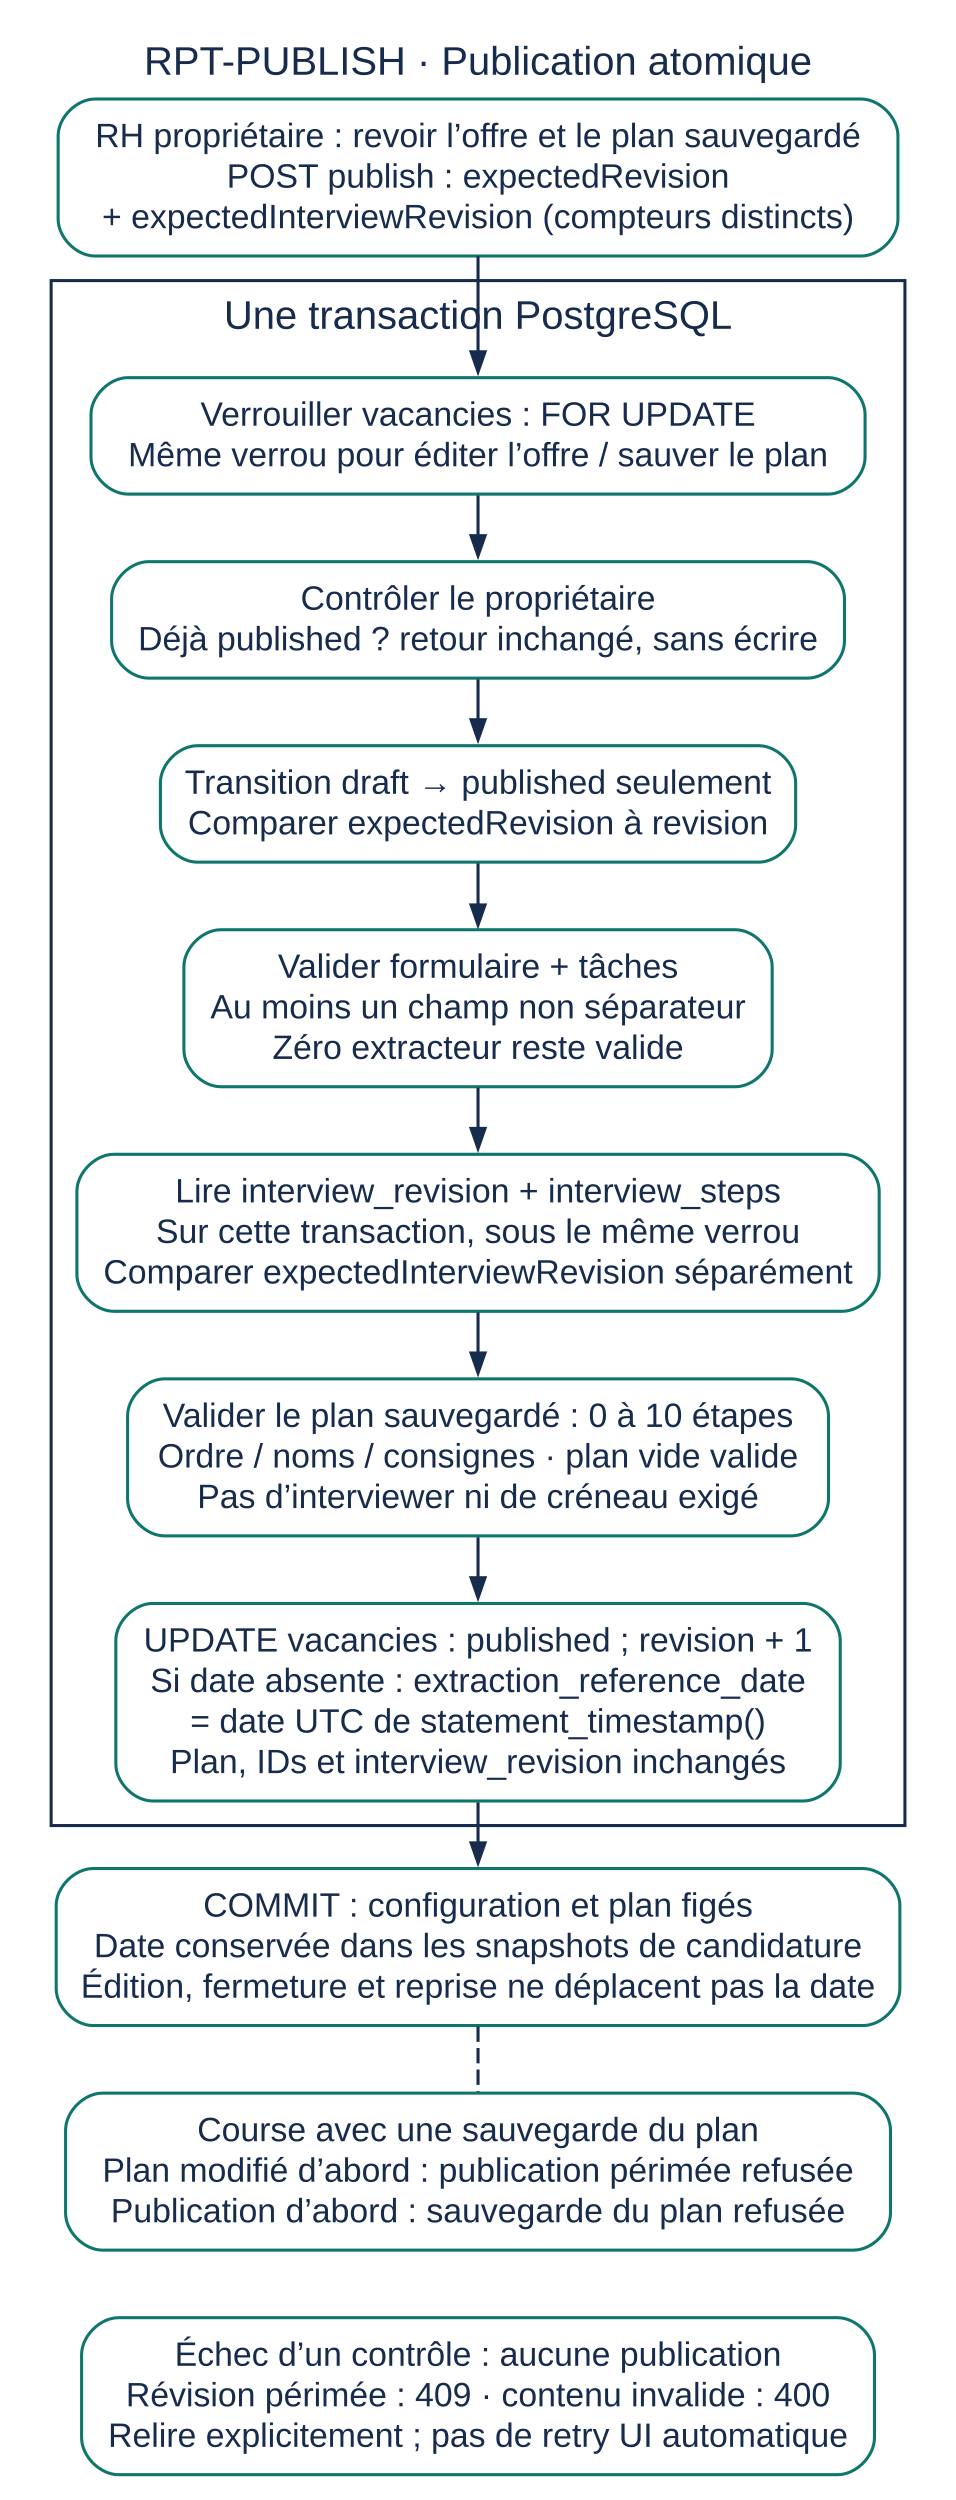
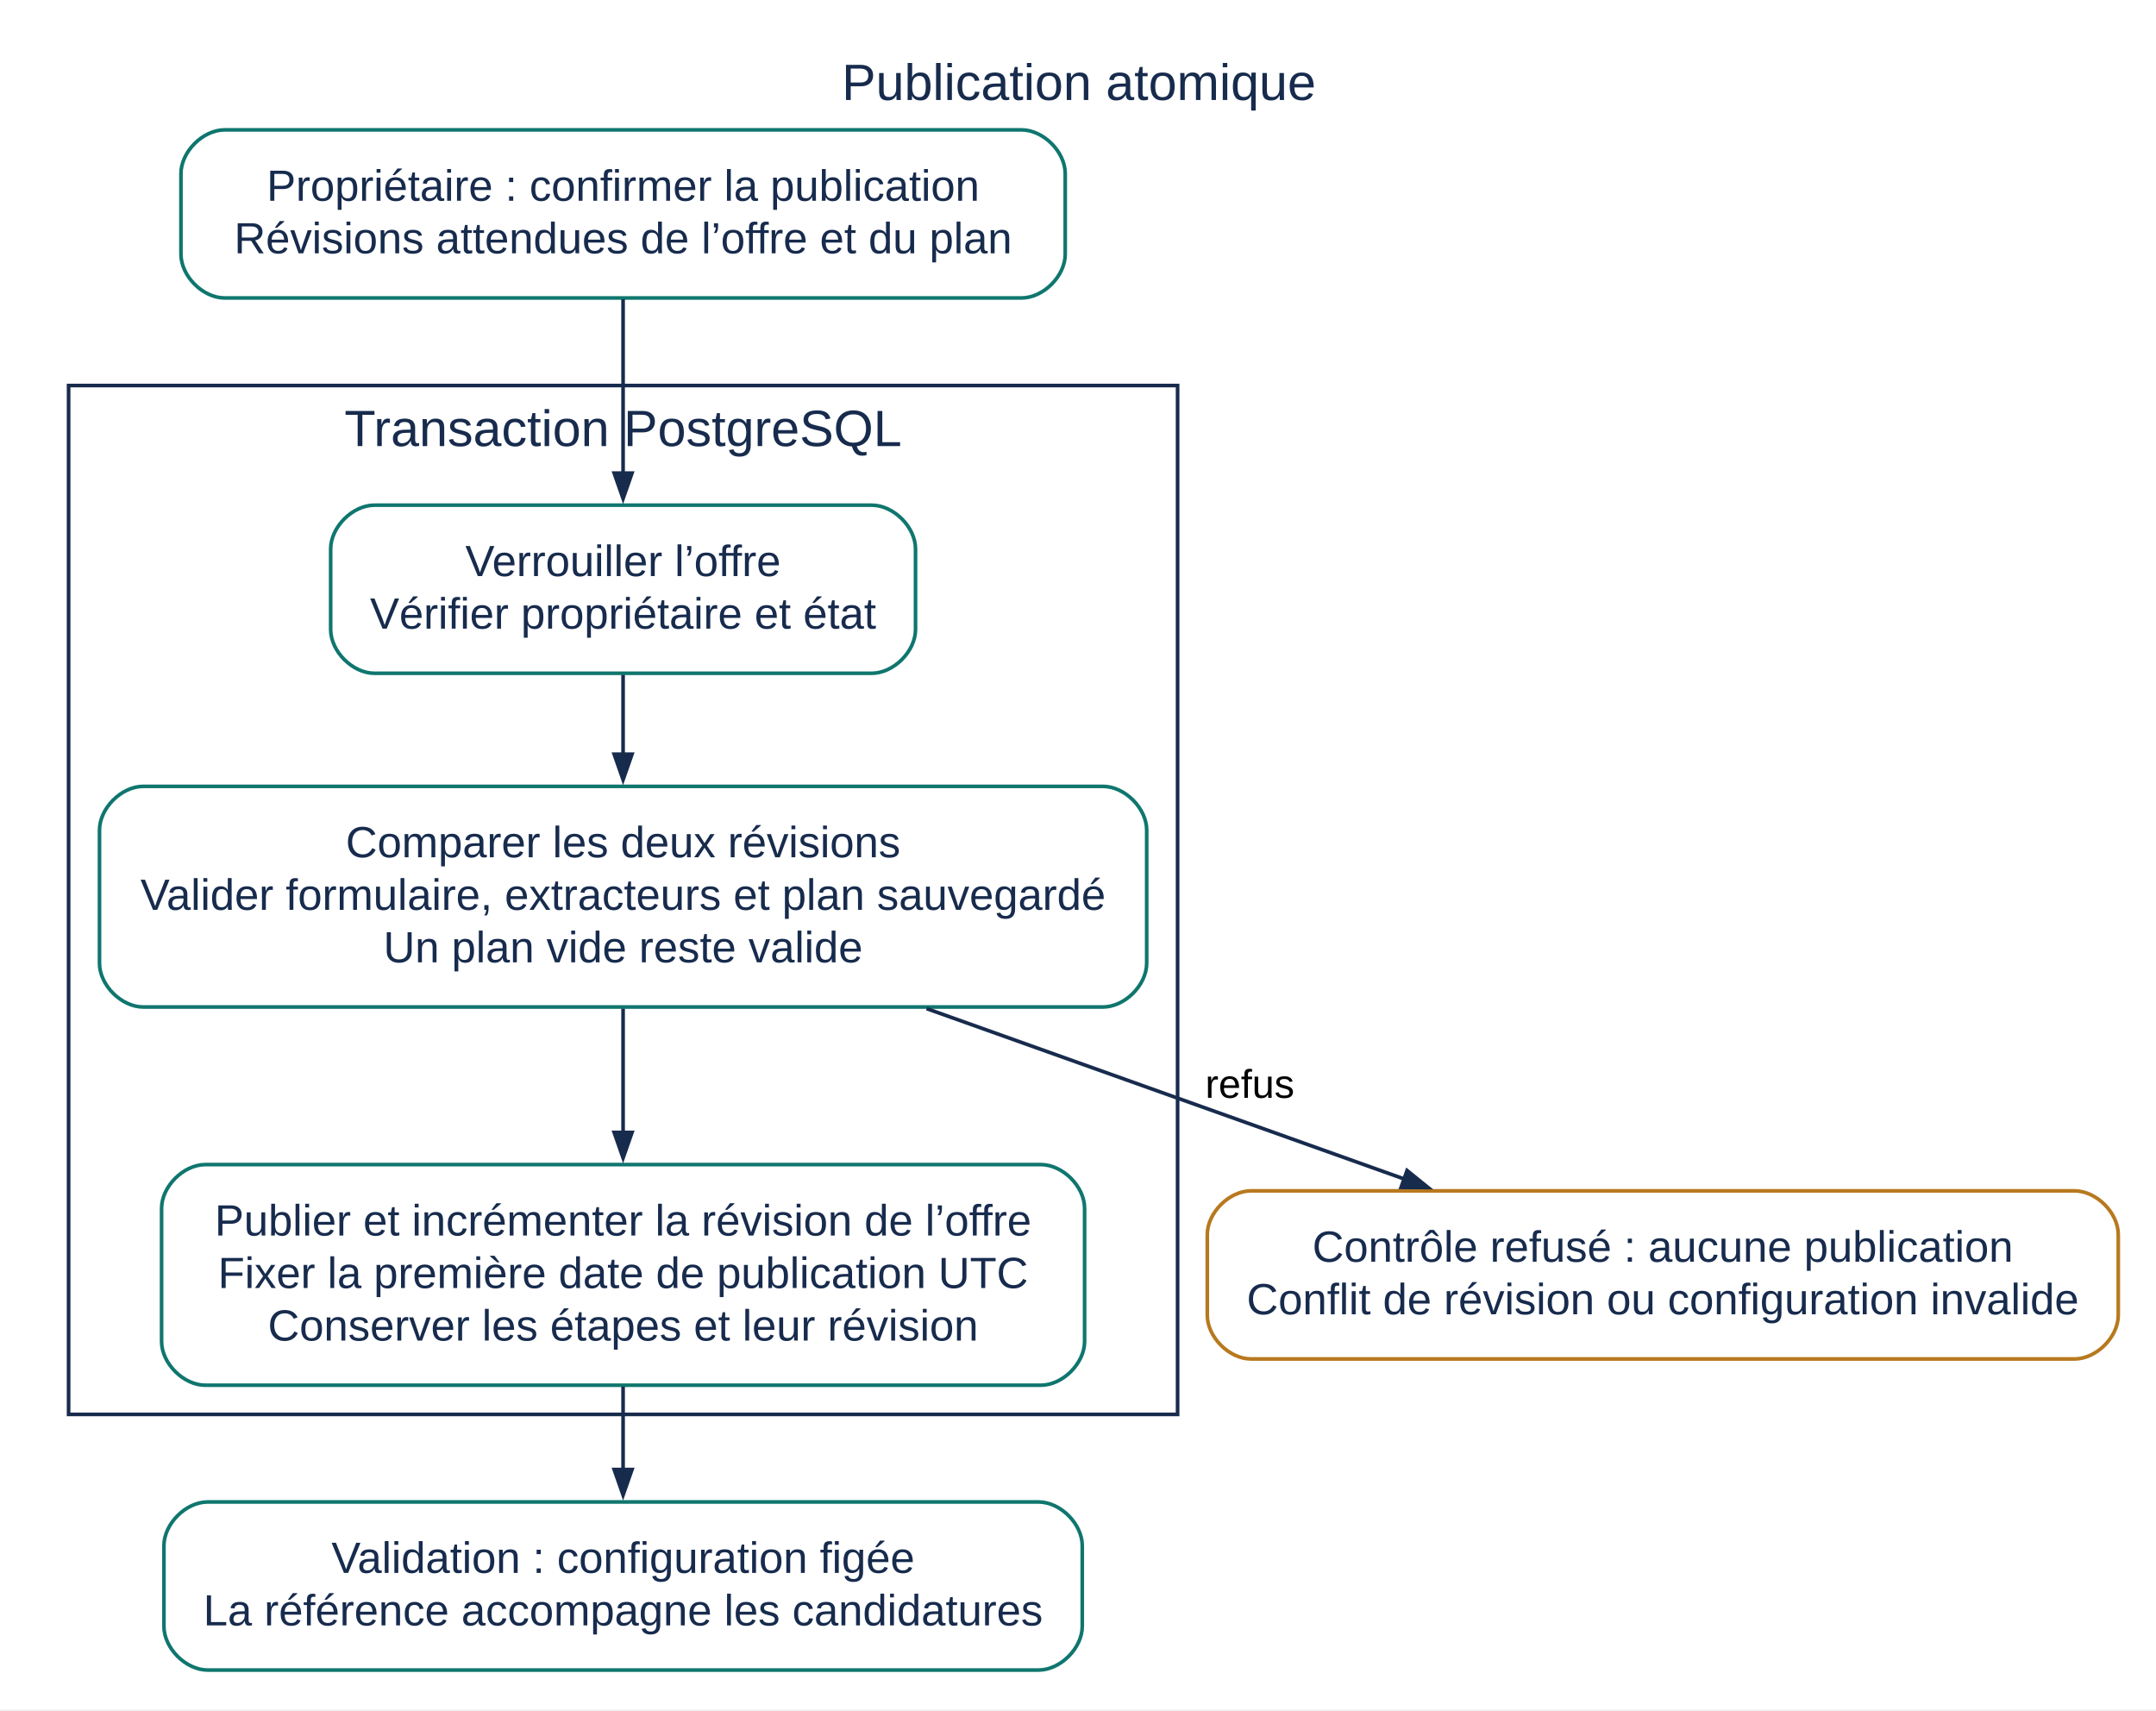
- <svg xmlns="http://www.w3.org/2000/svg" width="91.70mm" height="240.00mm" viewBox="0.00 0.00 311.00 814.00">
-   <g id="graph0" class="graph" transform="scale(1 1) rotate(0) translate(8.64 805.76)">
-     <polygon fill="white" stroke="none" points="-8.64,8.64 -8.64,-805.76 302.64,-805.76 302.64,8.64 -8.64,8.64" />
-     <text xml:space="preserve" text-anchor="middle" x="147" y="-781.42" font-family="Liberation Sans" font-size="13.00" fill="#172b4d">RPT-PUBLISH · Publication atomique</text>
+ <svg xmlns="http://www.w3.org/2000/svg" width="160.00mm" height="126.97mm" viewBox="0.00 0.00 591.00 469.00">
+   <g id="graph0" class="graph" transform="scale(1 1) rotate(0) translate(10.8 457.8)">
+     <polygon fill="white" stroke="none" points="-10.8,10.8 -10.8,-457.8 580.66,-457.8 580.66,10.8 -10.8,10.8" />
+     <text xml:space="preserve" text-anchor="middle" x="284.93" y="-430.4" font-family="Liberation Sans" font-size="14.00" fill="#172b4d">Publication atomique</text>
    <g id="clust1" class="cluster">
-       <polygon fill="white" stroke="#172b4d" points="8,-211.36 8,-714.4 286,-714.4 286,-211.36 8,-211.36" />
-       <text xml:space="preserve" text-anchor="middle" x="147" y="-698.7" font-family="Liberation Sans" font-size="13.00" fill="#172b4d">Une transaction PostgreSQL</text>
+       <polygon fill="white" stroke="#172b4d" points="8,-70.08 8,-352.12 312,-352.12 312,-70.08 8,-70.08" />
+       <text xml:space="preserve" text-anchor="middle" x="160" y="-335.52" font-family="Liberation Sans" font-size="14.00" fill="#172b4d">Transaction PostgreSQL</text>
    </g>
    <g id="node1" class="node">
-       <path fill="white" stroke="#0f766e" d="M271.72,-773.52C271.72,-773.52 22.28,-773.52 22.28,-773.52 16.28,-773.52 10.28,-767.52 10.28,-761.52 10.28,-761.52 10.28,-734.4 10.28,-734.4 10.28,-728.4 16.28,-722.4 22.28,-722.4 22.28,-722.4 271.72,-722.4 271.72,-722.4 277.72,-722.4 283.72,-728.4 283.72,-734.4 283.72,-734.4 283.72,-761.52 283.72,-761.52 283.72,-767.52 277.72,-773.52 271.72,-773.52" />
-       <text xml:space="preserve" text-anchor="middle" x="147" y="-757.86" font-family="Liberation Sans" font-size="11.00" fill="#172b4d">RH propriétaire : revoir l’offre et le plan sauvegardé</text>
-       <text xml:space="preserve" text-anchor="middle" x="147" y="-744.66" font-family="Liberation Sans" font-size="11.00" fill="#172b4d">POST publish : expectedRevision</text>
-       <text xml:space="preserve" text-anchor="middle" x="147" y="-731.46" font-family="Liberation Sans" font-size="11.00" fill="#172b4d">+ expectedInterviewRevision (compteurs distincts)</text>
+       <path fill="white" stroke="#0f766e" d="M269.2,-422.2C269.2,-422.2 50.8,-422.2 50.8,-422.2 44.8,-422.2 38.8,-416.2 38.8,-410.2 38.8,-410.2 38.8,-388.12 38.8,-388.12 38.8,-382.12 44.8,-376.12 50.8,-376.12 50.8,-376.12 269.2,-376.12 269.2,-376.12 275.2,-376.12 281.2,-382.12 281.2,-388.12 281.2,-388.12 281.2,-410.2 281.2,-410.2 281.2,-416.2 275.2,-422.2 269.2,-422.2" />
+       <text xml:space="preserve" text-anchor="middle" x="160" y="-402.76" font-family="Liberation Sans" font-size="12.00" fill="#172b4d">Propriétaire : confirmer la publication</text>
+       <text xml:space="preserve" text-anchor="middle" x="160" y="-388.36" font-family="Liberation Sans" font-size="12.00" fill="#172b4d">Révisions attendues de l’offre et du plan</text>
    </g>
    <g id="node2" class="node">
-       <path fill="white" stroke="#0f766e" d="M261.02,-682.8C261.02,-682.8 32.98,-682.8 32.98,-682.8 26.98,-682.8 20.98,-676.8 20.98,-670.8 20.98,-670.8 20.98,-656.88 20.98,-656.88 20.98,-650.88 26.98,-644.88 32.98,-644.88 32.98,-644.88 261.02,-644.88 261.02,-644.88 267.02,-644.88 273.02,-650.88 273.02,-656.88 273.02,-656.88 273.02,-670.8 273.02,-670.8 273.02,-676.8 267.02,-682.8 261.02,-682.8" />
-       <text xml:space="preserve" text-anchor="middle" x="147" y="-667.14" font-family="Liberation Sans" font-size="11.00" fill="#172b4d">Verrouiller vacancies : FOR UPDATE</text>
-       <text xml:space="preserve" text-anchor="middle" x="147" y="-653.94" font-family="Liberation Sans" font-size="11.00" fill="#172b4d">Même verrou pour éditer l’offre / sauver le plan</text>
+       <path fill="white" stroke="#0f766e" d="M228.16,-319.32C228.16,-319.32 91.84,-319.32 91.84,-319.32 85.84,-319.32 79.84,-313.32 79.84,-307.32 79.84,-307.32 79.84,-285.24 79.84,-285.24 79.84,-279.24 85.84,-273.24 91.84,-273.24 91.84,-273.24 228.16,-273.24 228.16,-273.24 234.16,-273.24 240.16,-279.24 240.16,-285.24 240.16,-285.24 240.16,-307.32 240.16,-307.32 240.16,-313.32 234.16,-319.32 228.16,-319.32" />
+       <text xml:space="preserve" text-anchor="middle" x="160" y="-299.88" font-family="Liberation Sans" font-size="12.00" fill="#172b4d">Verrouiller l’offre</text>
+       <text xml:space="preserve" text-anchor="middle" x="160" y="-285.48" font-family="Liberation Sans" font-size="12.00" fill="#172b4d">Vérifier propriétaire et état</text>
    </g>
-     <g id="edge7" class="edge">
-       <path fill="none" stroke="#172b4d" d="M147,-722.32C147,-712.5 147,-701.19 147,-691.2" />
-       <polygon fill="#172b4d" stroke="#172b4d" points="149.28,-691.21 147,-684.71 144.73,-691.21 149.28,-691.21" />
+     <g id="edge3" class="edge">
+       <path fill="none" stroke="#172b4d" d="M160,-375.77C160,-361.67 160,-343.27 160,-327.83" />
+       <polygon fill="#172b4d" stroke="#172b4d" points="162.45,-328.12 160,-321.12 157.55,-328.12 162.45,-328.12" />
    </g>
    <g id="node3" class="node">
-       <path fill="white" stroke="#0f766e" d="M254.31,-622.88C254.31,-622.88 39.69,-622.88 39.69,-622.88 33.69,-622.88 27.69,-616.88 27.69,-610.88 27.69,-610.88 27.69,-596.96 27.69,-596.96 27.69,-590.96 33.69,-584.96 39.69,-584.96 39.69,-584.96 254.31,-584.96 254.31,-584.96 260.31,-584.96 266.31,-590.96 266.31,-596.96 266.31,-596.96 266.31,-610.88 266.31,-610.88 266.31,-616.88 260.31,-622.88 254.31,-622.88" />
-       <text xml:space="preserve" text-anchor="middle" x="147" y="-607.22" font-family="Liberation Sans" font-size="11.00" fill="#172b4d">Contrôler le propriétaire</text>
-       <text xml:space="preserve" text-anchor="middle" x="147" y="-594.02" font-family="Liberation Sans" font-size="11.00" fill="#172b4d">Déjà published ? retour inchangé, sans écrire</text>
+       <path fill="white" stroke="#0f766e" d="M291.53,-242.24C291.53,-242.24 28.47,-242.24 28.47,-242.24 22.47,-242.24 16.47,-236.24 16.47,-230.24 16.47,-230.24 16.47,-193.76 16.47,-193.76 16.47,-187.76 22.47,-181.76 28.47,-181.76 28.47,-181.76 291.53,-181.76 291.53,-181.76 297.53,-181.76 303.53,-187.76 303.53,-193.76 303.53,-193.76 303.53,-230.24 303.53,-230.24 303.53,-236.24 297.53,-242.24 291.53,-242.24" />
+       <text xml:space="preserve" text-anchor="middle" x="160" y="-222.8" font-family="Liberation Sans" font-size="12.00" fill="#172b4d">Comparer les deux révisions</text>
+       <text xml:space="preserve" text-anchor="middle" x="160" y="-208.4" font-family="Liberation Sans" font-size="12.00" fill="#172b4d">Valider formulaire, extracteurs et plan sauvegardé</text>
+       <text xml:space="preserve" text-anchor="middle" x="160" y="-194" font-family="Liberation Sans" font-size="12.00" fill="#172b4d">Un plan vide reste valide</text>
    </g>
    <g id="edge1" class="edge">
-       <path fill="none" stroke="#172b4d" d="M147,-644.51C147,-640.29 147,-635.71 147,-631.22" />
-       <polygon fill="#172b4d" stroke="#172b4d" points="149.28,-631.34 147,-624.84 144.73,-631.34 149.28,-631.34" />
+       <path fill="none" stroke="#172b4d" d="M160,-272.8C160,-265.95 160,-258.22 160,-250.66" />
+       <polygon fill="#172b4d" stroke="#172b4d" points="162.45,-251.07 160,-244.07 157.55,-251.07 162.45,-251.07" />
    </g>
    <g id="node4" class="node">
-       <path fill="white" stroke="#0f766e" d="M238.41,-562.96C238.41,-562.96 55.59,-562.96 55.59,-562.96 49.59,-562.96 43.59,-556.96 43.59,-550.96 43.59,-550.96 43.59,-537.04 43.59,-537.04 43.59,-531.04 49.59,-525.04 55.59,-525.04 55.59,-525.04 238.41,-525.04 238.41,-525.04 244.41,-525.04 250.41,-531.04 250.41,-537.04 250.41,-537.04 250.41,-550.96 250.41,-550.96 250.41,-556.96 244.41,-562.96 238.41,-562.96" />
-       <text xml:space="preserve" text-anchor="middle" x="147" y="-547.3" font-family="Liberation Sans" font-size="11.00" fill="#172b4d">Transition draft → published seulement</text>
-       <text xml:space="preserve" text-anchor="middle" x="147" y="-534.1" font-family="Liberation Sans" font-size="11.00" fill="#172b4d">Comparer expectedRevision à revision</text>
+       <path fill="white" stroke="#0f766e" d="M274.51,-138.56C274.51,-138.56 45.49,-138.56 45.49,-138.56 39.49,-138.56 33.49,-132.56 33.49,-126.56 33.49,-126.56 33.49,-90.08 33.49,-90.08 33.49,-84.08 39.49,-78.08 45.49,-78.08 45.49,-78.08 274.51,-78.08 274.51,-78.08 280.51,-78.08 286.51,-84.08 286.51,-90.08 286.51,-90.08 286.51,-126.56 286.51,-126.56 286.51,-132.56 280.51,-138.56 274.51,-138.56" />
+       <text xml:space="preserve" text-anchor="middle" x="160" y="-119.12" font-family="Liberation Sans" font-size="12.00" fill="#172b4d">Publier et incrémenter la révision de l’offre</text>
+       <text xml:space="preserve" text-anchor="middle" x="160" y="-104.72" font-family="Liberation Sans" font-size="12.00" fill="#172b4d">Fixer la première date de publication UTC</text>
+       <text xml:space="preserve" text-anchor="middle" x="160" y="-90.32" font-family="Liberation Sans" font-size="12.00" fill="#172b4d">Conserver les étapes et leur révision</text>
    </g>
    <g id="edge2" class="edge">
-       <path fill="none" stroke="#172b4d" d="M147,-584.59C147,-580.37 147,-575.79 147,-571.3" />
-       <polygon fill="#172b4d" stroke="#172b4d" points="149.28,-571.42 147,-564.92 144.73,-571.42 149.28,-571.42" />
+       <path fill="none" stroke="#172b4d" d="M160,-181.32C160,-170.67 160,-158.51 160,-147.25" />
+       <polygon fill="#172b4d" stroke="#172b4d" points="162.45,-147.38 160,-140.38 157.55,-147.38 162.45,-147.38" />
+     </g>
+     <g id="node6" class="node">
+       <path fill="white" stroke="#b7791f" d="M557.86,-131.36C557.86,-131.36 332.14,-131.36 332.14,-131.36 326.14,-131.36 320.14,-125.36 320.14,-119.36 320.14,-119.36 320.14,-97.28 320.14,-97.28 320.14,-91.28 326.14,-85.28 332.14,-85.28 332.14,-85.28 557.86,-85.28 557.86,-85.28 563.86,-85.28 569.86,-91.28 569.86,-97.28 569.86,-97.28 569.86,-119.36 569.86,-119.36 569.86,-125.36 563.86,-131.36 557.86,-131.36" />
+       <text xml:space="preserve" text-anchor="middle" x="445" y="-111.92" font-family="Liberation Sans" font-size="12.00" fill="#172b4d">Contrôle refusé : aucune publication</text>
+       <text xml:space="preserve" text-anchor="middle" x="445" y="-97.52" font-family="Liberation Sans" font-size="12.00" fill="#172b4d">Conflit de révision ou configuration invalide</text>
+     </g>
+     <g id="edge4" class="edge">
+       <path fill="none" stroke="#172b4d" d="M243.2,-181.32C284.79,-166.48 334.58,-148.72 374.3,-134.55" />
+       <polygon fill="#172b4d" stroke="#172b4d" points="374.9,-136.93 380.67,-132.27 373.26,-132.31 374.9,-136.93" />
+       <text xml:space="preserve" text-anchor="middle" x="331.79" y="-156.86" font-family="Liberation Sans" font-size="11.00">refus</text>
    </g>
    <g id="node5" class="node">
-       <path fill="white" stroke="#0f766e" d="M230.77,-503.04C230.77,-503.04 63.23,-503.04 63.23,-503.04 57.23,-503.04 51.23,-497.04 51.23,-491.04 51.23,-491.04 51.23,-463.92 51.23,-463.92 51.23,-457.92 57.23,-451.92 63.23,-451.92 63.23,-451.92 230.77,-451.92 230.77,-451.92 236.77,-451.92 242.77,-457.92 242.77,-463.92 242.77,-463.92 242.77,-491.04 242.77,-491.04 242.77,-497.04 236.77,-503.04 230.77,-503.04" />
-       <text xml:space="preserve" text-anchor="middle" x="147" y="-487.38" font-family="Liberation Sans" font-size="11.00" fill="#172b4d">Valider formulaire + tâches</text>
-       <text xml:space="preserve" text-anchor="middle" x="147" y="-474.18" font-family="Liberation Sans" font-size="11.00" fill="#172b4d">Au moins un champ non séparateur</text>
-       <text xml:space="preserve" text-anchor="middle" x="147" y="-460.98" font-family="Liberation Sans" font-size="11.00" fill="#172b4d">Zéro extracteur reste valide</text>
-     </g>
-     <g id="edge3" class="edge">
-       <path fill="none" stroke="#172b4d" d="M147,-524.68C147,-520.39 147,-515.68 147,-510.97" />
-       <polygon fill="#172b4d" stroke="#172b4d" points="149.28,-511.12 147,-504.62 144.73,-511.12 149.28,-511.12" />
-     </g>
-     <g id="node6" class="node">
-       <path fill="white" stroke="#0f766e" d="M265.61,-429.92C265.61,-429.92 28.39,-429.92 28.39,-429.92 22.39,-429.92 16.39,-423.92 16.39,-417.92 16.39,-417.92 16.39,-390.8 16.39,-390.8 16.39,-384.8 22.39,-378.8 28.39,-378.8 28.39,-378.8 265.61,-378.8 265.61,-378.8 271.61,-378.8 277.61,-384.8 277.61,-390.8 277.61,-390.8 277.61,-417.92 277.61,-417.92 277.61,-423.92 271.61,-429.92 265.61,-429.92" />
-       <text xml:space="preserve" text-anchor="middle" x="147" y="-414.26" font-family="Liberation Sans" font-size="11.00" fill="#172b4d">Lire interview_revision + interview_steps</text>
-       <text xml:space="preserve" text-anchor="middle" x="147" y="-401.06" font-family="Liberation Sans" font-size="11.00" fill="#172b4d">Sur cette transaction, sous le même verrou</text>
-       <text xml:space="preserve" text-anchor="middle" x="147" y="-387.86" font-family="Liberation Sans" font-size="11.00" fill="#172b4d">Comparer expectedInterviewRevision séparément</text>
-     </g>
-     <g id="edge4" class="edge">
-       <path fill="none" stroke="#172b4d" d="M147,-451.61C147,-447.3 147,-442.76 147,-438.28" />
-       <polygon fill="#172b4d" stroke="#172b4d" points="149.28,-438.35 147,-431.85 144.73,-438.35 149.28,-438.35" />
-     </g>
-     <g id="node7" class="node">
-       <path fill="white" stroke="#0f766e" d="M249.11,-356.8C249.11,-356.8 44.89,-356.8 44.89,-356.8 38.89,-356.8 32.89,-350.8 32.89,-344.8 32.89,-344.8 32.89,-317.68 32.89,-317.68 32.89,-311.68 38.89,-305.68 44.89,-305.68 44.89,-305.68 249.11,-305.68 249.11,-305.68 255.11,-305.68 261.11,-311.68 261.11,-317.68 261.11,-317.68 261.11,-344.8 261.11,-344.8 261.11,-350.8 255.11,-356.8 249.11,-356.8" />
-       <text xml:space="preserve" text-anchor="middle" x="147" y="-341.14" font-family="Liberation Sans" font-size="11.00" fill="#172b4d">Valider le plan sauvegardé : 0 à 10 étapes</text>
-       <text xml:space="preserve" text-anchor="middle" x="147" y="-327.94" font-family="Liberation Sans" font-size="11.00" fill="#172b4d">Ordre / noms / consignes · plan vide valide</text>
-       <text xml:space="preserve" text-anchor="middle" x="147" y="-314.74" font-family="Liberation Sans" font-size="11.00" fill="#172b4d">Pas d’interviewer ni de créneau exigé</text>
+       <path fill="white" stroke="#0f766e" d="M273.87,-46.08C273.87,-46.08 46.13,-46.08 46.13,-46.08 40.13,-46.08 34.13,-40.08 34.13,-34.08 34.13,-34.08 34.13,-12 34.13,-12 34.13,-6 40.13,0 46.13,0 46.13,0 273.87,0 273.87,0 279.87,0 285.87,-6 285.87,-12 285.87,-12 285.87,-34.08 285.87,-34.08 285.87,-40.08 279.87,-46.08 273.87,-46.08" />
+       <text xml:space="preserve" text-anchor="middle" x="160" y="-26.64" font-family="Liberation Sans" font-size="12.00" fill="#172b4d">Validation : configuration figée</text>
+       <text xml:space="preserve" text-anchor="middle" x="160" y="-12.24" font-family="Liberation Sans" font-size="12.00" fill="#172b4d">La référence accompagne les candidatures</text>
    </g>
    <g id="edge5" class="edge">
-       <path fill="none" stroke="#172b4d" d="M147,-378.49C147,-374.18 147,-369.64 147,-365.16" />
-       <polygon fill="#172b4d" stroke="#172b4d" points="149.28,-365.23 147,-358.73 144.73,-365.23 149.28,-365.23" />
-     </g>
-     <g id="node8" class="node">
-       <path fill="white" stroke="#0f766e" d="M252.93,-283.68C252.93,-283.68 41.07,-283.68 41.07,-283.68 35.07,-283.68 29.07,-277.68 29.07,-271.68 29.07,-271.68 29.07,-231.36 29.07,-231.36 29.07,-225.36 35.07,-219.36 41.07,-219.36 41.07,-219.36 252.93,-219.36 252.93,-219.36 258.93,-219.36 264.93,-225.36 264.93,-231.36 264.93,-231.36 264.93,-271.68 264.93,-271.68 264.93,-277.68 258.93,-283.68 252.93,-283.68" />
-       <text xml:space="preserve" text-anchor="middle" x="147" y="-268.02" font-family="Liberation Sans" font-size="11.00" fill="#172b4d">UPDATE vacancies : published ; revision + 1</text>
-       <text xml:space="preserve" text-anchor="middle" x="147" y="-254.82" font-family="Liberation Sans" font-size="11.00" fill="#172b4d">Si date absente : extraction_reference_date</text>
-       <text xml:space="preserve" text-anchor="middle" x="147" y="-241.62" font-family="Liberation Sans" font-size="11.00" fill="#172b4d">= date UTC de statement_timestamp()</text>
-       <text xml:space="preserve" text-anchor="middle" x="147" y="-228.42" font-family="Liberation Sans" font-size="11.00" fill="#172b4d">Plan, IDs et interview_revision inchangés</text>
-     </g>
-     <g id="edge6" class="edge">
-       <path fill="none" stroke="#172b4d" d="M147,-305.22C147,-300.9 147,-296.32 147,-291.73" />
-       <polygon fill="#172b4d" stroke="#172b4d" points="149.28,-292.05 147,-285.55 144.73,-292.05 149.28,-292.05" />
-     </g>
-     <g id="node9" class="node">
-       <path fill="white" stroke="#0f766e" d="M272.35,-197.36C272.35,-197.36 21.65,-197.36 21.65,-197.36 15.65,-197.36 9.65,-191.36 9.65,-185.36 9.65,-185.36 9.65,-158.24 9.65,-158.24 9.65,-152.24 15.65,-146.24 21.65,-146.24 21.65,-146.24 272.35,-146.24 272.35,-146.24 278.35,-146.24 284.35,-152.24 284.35,-158.24 284.35,-158.24 284.35,-185.36 284.35,-185.36 284.35,-191.36 278.35,-197.36 272.35,-197.36" />
-       <text xml:space="preserve" text-anchor="middle" x="147" y="-181.7" font-family="Liberation Sans" font-size="11.00" fill="#172b4d">COMMIT : configuration et plan figés</text>
-       <text xml:space="preserve" text-anchor="middle" x="147" y="-168.5" font-family="Liberation Sans" font-size="11.00" fill="#172b4d">Date conservée dans les snapshots de candidature</text>
-       <text xml:space="preserve" text-anchor="middle" x="147" y="-155.3" font-family="Liberation Sans" font-size="11.00" fill="#172b4d">Édition, fermeture et reprise ne déplacent pas la date</text>
-     </g>
-     <g id="edge8" class="edge">
-       <path fill="none" stroke="#172b4d" d="M147,-218.91C147,-214.5 147,-209.95 147,-205.52" />
-       <polygon fill="#172b4d" stroke="#172b4d" points="149.28,-205.73 147,-199.23 144.73,-205.73 149.28,-205.73" />
-     </g>
-     <g id="node11" class="node">
-       <path fill="white" stroke="#0f766e" d="M269.29,-124.24C269.29,-124.24 24.71,-124.24 24.71,-124.24 18.71,-124.24 12.71,-118.24 12.71,-112.24 12.71,-112.24 12.71,-85.12 12.71,-85.12 12.71,-79.12 18.71,-73.12 24.71,-73.12 24.71,-73.12 269.29,-73.12 269.29,-73.12 275.29,-73.12 281.29,-79.12 281.29,-85.12 281.29,-85.12 281.29,-112.24 281.29,-112.24 281.29,-118.24 275.29,-124.24 269.29,-124.24" />
-       <text xml:space="preserve" text-anchor="middle" x="147" y="-108.58" font-family="Liberation Sans" font-size="11.00" fill="#172b4d">Course avec une sauvegarde du plan</text>
-       <text xml:space="preserve" text-anchor="middle" x="147" y="-95.38" font-family="Liberation Sans" font-size="11.00" fill="#172b4d">Plan modifié d’abord : publication périmée refusée</text>
-       <text xml:space="preserve" text-anchor="middle" x="147" y="-82.18" font-family="Liberation Sans" font-size="11.00" fill="#172b4d">Publication d’abord : sauvegarde du plan refusée</text>
-     </g>
-     <g id="edge9" class="edge">
-       <path fill="none" stroke="#172b4d" stroke-dasharray="5,2" d="M147,-145.93C147,-139.04 147,-131.56 147,-124.66" />
-     </g>
-     <g id="node10" class="node">
-       <path fill="white" stroke="#0f766e" d="M264.08,-51.12C264.08,-51.12 29.92,-51.12 29.92,-51.12 23.92,-51.12 17.92,-45.12 17.92,-39.12 17.92,-39.12 17.92,-12 17.92,-12 17.92,-6 23.92,0 29.92,0 29.92,0 264.08,0 264.08,0 270.08,0 276.08,-6 276.08,-12 276.08,-12 276.08,-39.12 276.08,-39.12 276.08,-45.12 270.08,-51.12 264.08,-51.12" />
-       <text xml:space="preserve" text-anchor="middle" x="147" y="-35.46" font-family="Liberation Sans" font-size="11.00" fill="#172b4d">Échec d’un contrôle : aucune publication</text>
-       <text xml:space="preserve" text-anchor="middle" x="147" y="-22.26" font-family="Liberation Sans" font-size="11.00" fill="#172b4d">Révision périmée : 409 · contenu invalide : 400</text>
-       <text xml:space="preserve" text-anchor="middle" x="147" y="-9.06" font-family="Liberation Sans" font-size="11.00" fill="#172b4d">Relire explicitement ; pas de retry UI automatique</text>
+       <path fill="none" stroke="#172b4d" d="M160,-77.72C160,-70.33 160,-62.38 160,-54.93" />
+       <polygon fill="#172b4d" stroke="#172b4d" points="162.45,-54.98 160,-47.98 157.55,-54.98 162.45,-54.98" />
    </g>
  </g>
</svg>
